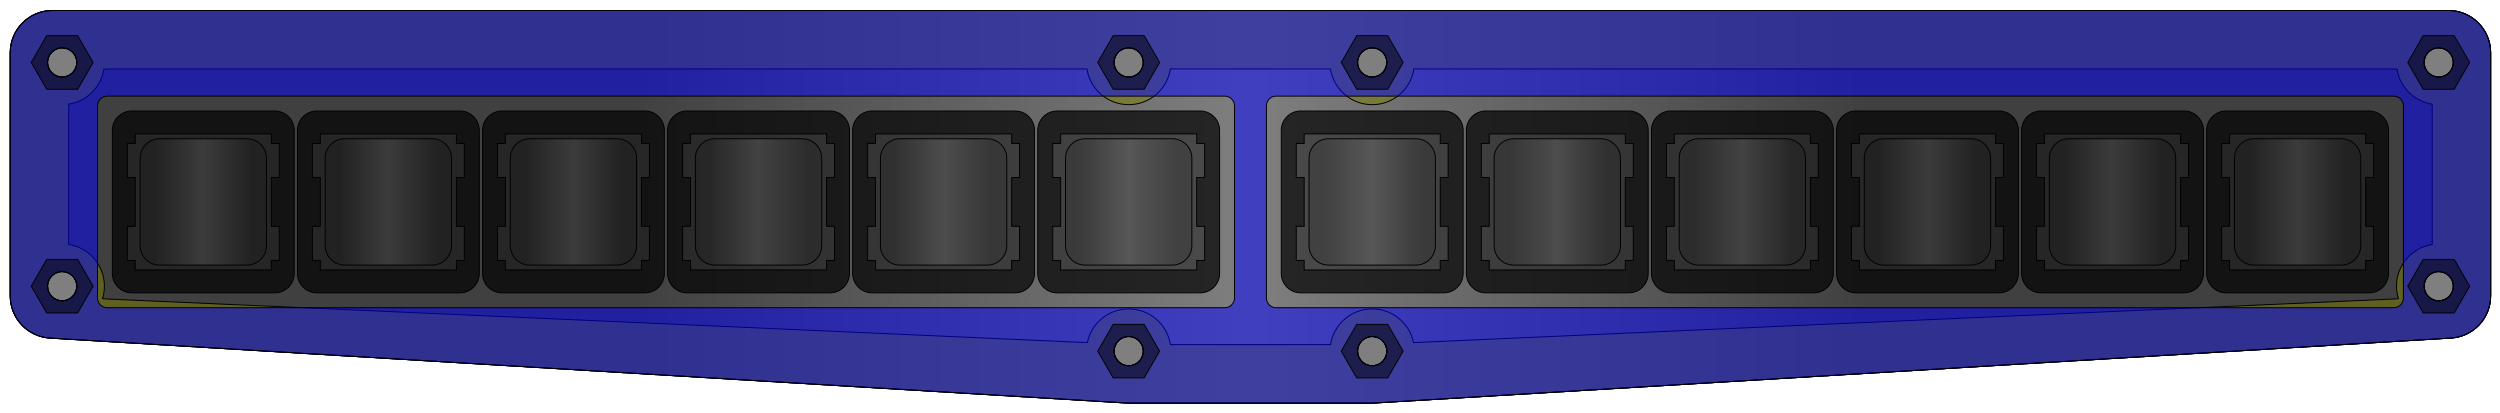
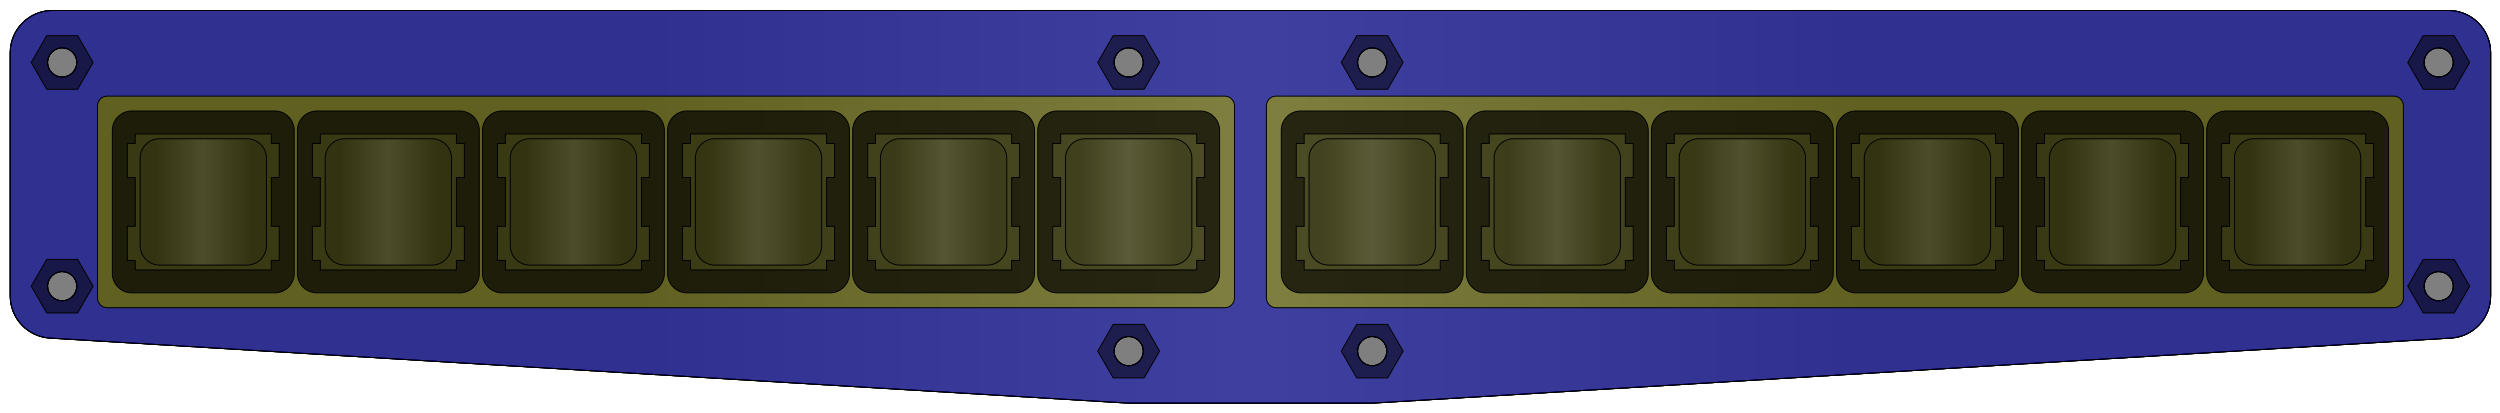
<svg xmlns="http://www.w3.org/2000/svg" height="160.264" stroke-opacity="1" viewBox="0 0 970 160" font-size="1" width="970.343" stroke="rgb(0,0,0)" version="1.1">
  <defs />
  <defs>
    <linearGradient x2="63.659" y1="0" gradientUnits="userSpaceOnUse" spreadMethod="pad" gradientTransform="matrix(3.7795,-0,0,-3.7795,485.1716,78.2425)" id="gradient0" y2="0" x1="-63.659">
      <stop stop-opacity="1" offset="0" stop-color="rgb(128,128,128)" />
      <stop stop-opacity="1" offset="0.5" stop-color="rgb(255,255,255)" />
      <stop stop-opacity="1" offset="1" stop-color="rgb(128,128,128)" />
    </linearGradient>
  </defs>
  <g stroke-linejoin="miter" stroke-opacity="1.0" fill-opacity="1" stroke="rgb(0,0,0)" stroke-width="0.378" fill="url(#gradient0)" stroke-linecap="butt" stroke-miterlimit="10.0">
    <path d="M 3.969,20.346 c 0,-9.045 7.333,-16.378 16.378 -16.378c 154.942,-0 309.884,-0 464.825 -0c 154.942,-0 309.884,-0 464.825 -0c 9.045,-0 16.378,7.333 16.378 16.378c 0,31.458 0,62.917 0 94.375c 0,8.662 -6.745,15.826 -15.392 16.348c -139.194,8.399 -278.387,16.798 -417.581 25.197c -0.328,0.02 -0.657,0.03 -0.987 0.03c -15.748,-0 -31.496,-0 -47.244 -0c -15.748,-0 -31.496,-0 -47.244 -0c -0.329,-0 -0.658,-0.01 -0.987 -0.03c -139.194,-8.399 -278.387,-16.798 -417.581 -25.197c -8.646,-0.522 -15.392,-7.686 -15.392 -16.348c 0,-31.458 0,-62.917 0 -94.375ZM 18.457,24.126 c 0,3.131 2.538,5.669 5.669 5.669c 3.131,-0 5.669,-2.538 5.669 -5.669c 0,-3.131 -2.538,-5.669 -5.669 -5.669c -3.131,-0 -5.669,2.538 -5.669 5.669ZM 18.457,110.942 c 0,3.131 2.538,5.669 5.669 5.669c 3.131,-0 5.669,-2.538 5.669 -5.669c 0,-3.131 -2.538,-5.669 -5.669 -5.669c -3.131,-0 -5.669,2.538 -5.669 5.669ZM 432.258,24.126 c 0,3.131 2.538,5.669 5.669 5.669c 3.131,-0 5.669,-2.538 5.669 -5.669c 0,-3.131 -2.538,-5.669 -5.669 -5.669c -3.131,-0 -5.669,2.538 -5.669 5.669ZM 432.258,136.139 c 0,3.131 2.538,5.669 5.669 5.669c 3.131,-0 5.669,-2.538 5.669 -5.669c 0,-3.131 -2.538,-5.669 -5.669 -5.669c -3.131,-0 -5.669,2.538 -5.669 5.669ZM 526.746,24.126 c 0,3.131 2.538,5.669 5.669 5.669c 3.131,-0 5.669,-2.538 5.669 -5.669c 0,-3.131 -2.538,-5.669 -5.669 -5.669c -3.131,-0 -5.669,2.538 -5.669 5.669ZM 526.746,136.139 c 0,3.131 2.538,5.669 5.669 5.669c 3.131,-0 5.669,-2.538 5.669 -5.669c 0,-3.131 -2.538,-5.669 -5.669 -5.669c -3.131,-0 -5.669,2.538 -5.669 5.669ZM 940.548,24.126 c 0,3.131 2.538,5.669 5.669 5.669c 3.131,-0 5.669,-2.538 5.669 -5.669c 0,-3.131 -2.538,-5.669 -5.669 -5.669c -3.131,-0 -5.669,2.538 -5.669 5.669ZM 940.548,110.942 c 0,3.131 2.538,5.669 5.669 5.669c 3.131,-0 5.669,-2.538 5.669 -5.669c 0,-3.131 -2.538,-5.669 -5.669 -5.669c -3.131,-0 -5.669,2.538 -5.669 5.669Z" />
  </g>
  <g stroke-linejoin="miter" stroke-opacity="1.0" fill-opacity="0.5" stroke="rgb(0,0,0)" stroke-width="0.378" fill="rgb(255,255,0)" stroke-linecap="butt" stroke-miterlimit="10.0">
-     <path d="M 3.969,20.346 c 0,-9.045 7.333,-16.378 16.378 -16.378c 154.942,-0 309.884,-0 464.825 -0c 154.942,-0 309.884,-0 464.825 -0c 9.045,-0 16.378,7.333 16.378 16.378c 0,31.458 0,62.917 0 94.375c 0,8.662 -6.745,15.826 -15.392 16.348c -139.194,8.399 -278.387,16.798 -417.581 25.197c -0.328,0.02 -0.657,0.03 -0.987 0.03c -15.748,-0 -31.496,-0 -47.244 -0c -15.748,-0 -31.496,-0 -47.244 -0c -0.329,-0 -0.658,-0.01 -0.987 -0.03c -139.194,-8.399 -278.387,-16.798 -417.581 -25.197c -8.646,-0.522 -15.392,-7.686 -15.392 -16.348c 0,-31.458 0,-62.917 0 -94.375ZM 18.457,24.126 c 0,3.131 2.538,5.669 5.669 5.669c 3.131,-0 5.669,-2.538 5.669 -5.669c 0,-3.131 -2.538,-5.669 -5.669 -5.669c -3.131,-0 -5.669,2.538 -5.669 5.669ZM 18.457,110.942 c 0,3.131 2.538,5.669 5.669 5.669c 3.131,-0 5.669,-2.538 5.669 -5.669c 0,-3.131 -2.538,-5.669 -5.669 -5.669c -3.131,-0 -5.669,2.538 -5.669 5.669ZM 26.646,40.311 c 0,18.148 0,36.297 0 54.445c 7.849,1.212 13.858,7.997 13.858 16.185c 0,1.684 -0.254,3.309 -0.726 4.838c 0.503,0.059 1.015,0.101 1.534 0.124c 126.858,5.641 253.715,11.283 380.573 16.924c 1.531,-7.458 8.132,-13.067 16.043 -13.067c 8.188,-0 14.973,6.009 16.185 13.858c 10.353,-0 20.706,-0 31.059 -0c 10.353,-0 20.706,-0 31.059 -0c 1.212,-7.849 7.997,-13.858 16.185 -13.858c 7.911,-0 14.512,5.609 16.043 13.067c 126.858,-5.641 253.715,-11.283 380.573 -16.924c 0.519,-0.023 1.031,-0.065 1.534 -0.124c -0.472,-1.529 -0.726,-3.154 -0.726 -4.838c 0,-8.188 6.009,-14.973 13.858 -16.185c 0,-18.148 0,-36.297 0 -54.445c -6.998,-1.081 -12.533,-6.591 -13.652 -13.576c -0.64,-0.059 -1.293,-0.089 -1.954 -0.089c -126.497,-0 -252.994,-0 -379.49 -0c -1.212,7.849 -7.997,13.858 -16.185 13.858c -8.188,-0 -14.973,-6.009 -16.185 -13.858c -10.353,-0 -20.706,-0 -31.059 -0c -10.353,-0 -20.706,-0 -31.059 -0c -1.212,7.849 -7.997,13.858 -16.185 13.858c -8.188,-0 -14.973,-6.009 -16.185 -13.858c -126.497,-0 -252.994,-0 -379.49 -0c -0.662,-0 -1.314,0.03 -1.954 0.089c -1.118,6.985 -6.654,12.496 -13.652 13.576ZM 432.258,24.126 c 0,3.131 2.538,5.669 5.669 5.669c 3.131,-0 5.669,-2.538 5.669 -5.669c 0,-3.131 -2.538,-5.669 -5.669 -5.669c -3.131,-0 -5.669,2.538 -5.669 5.669ZM 432.258,136.139 c 0,3.131 2.538,5.669 5.669 5.669c 3.131,-0 5.669,-2.538 5.669 -5.669c 0,-3.131 -2.538,-5.669 -5.669 -5.669c -3.131,-0 -5.669,2.538 -5.669 5.669ZM 526.746,24.126 c 0,3.131 2.538,5.669 5.669 5.669c 3.131,-0 5.669,-2.538 5.669 -5.669c 0,-3.131 -2.538,-5.669 -5.669 -5.669c -3.131,-0 -5.669,2.538 -5.669 5.669ZM 526.746,136.139 c 0,3.131 2.538,5.669 5.669 5.669c 3.131,-0 5.669,-2.538 5.669 -5.669c 0,-3.131 -2.538,-5.669 -5.669 -5.669c -3.131,-0 -5.669,2.538 -5.669 5.669ZM 940.548,24.126 c 0,3.131 2.538,5.669 5.669 5.669c 3.131,-0 5.669,-2.538 5.669 -5.669c 0,-3.131 -2.538,-5.669 -5.669 -5.669c -3.131,-0 -5.669,2.538 -5.669 5.669ZM 940.548,110.942 c 0,3.131 2.538,5.669 5.669 5.669c 3.131,-0 5.669,-2.538 5.669 -5.669c 0,-3.131 -2.538,-5.669 -5.669 -5.669c -3.131,-0 -5.669,2.538 -5.669 5.669Z" />
+     <path d="M 3.969,20.346 c 0,-9.045 7.333,-16.378 16.378 -16.378c 154.942,-0 309.884,-0 464.825 -0c 154.942,-0 309.884,-0 464.825 -0c 9.045,-0 16.378,7.333 16.378 16.378c 0,31.458 0,62.917 0 94.375c 0,8.662 -6.745,15.826 -15.392 16.348c -139.194,8.399 -278.387,16.798 -417.581 25.197c -0.328,0.02 -0.657,0.03 -0.987 0.03c -15.748,-0 -31.496,-0 -47.244 -0c -15.748,-0 -31.496,-0 -47.244 -0c -0.329,-0 -0.658,-0.01 -0.987 -0.03c -139.194,-8.399 -278.387,-16.798 -417.581 -25.197c -8.646,-0.522 -15.392,-7.686 -15.392 -16.348c 0,-31.458 0,-62.917 0 -94.375ZM 18.457,24.126 c 0,3.131 2.538,5.669 5.669 5.669c 3.131,-0 5.669,-2.538 5.669 -5.669c 0,-3.131 -2.538,-5.669 -5.669 -5.669c -3.131,-0 -5.669,2.538 -5.669 5.669ZM 18.457,110.942 c 0,3.131 2.538,5.669 5.669 5.669c 3.131,-0 5.669,-2.538 5.669 -5.669c 0,-3.131 -2.538,-5.669 -5.669 -5.669c -3.131,-0 -5.669,2.538 -5.669 5.669ZM 432.258,24.126 c 0,3.131 2.538,5.669 5.669 5.669c 3.131,-0 5.669,-2.538 5.669 -5.669c 0,-3.131 -2.538,-5.669 -5.669 -5.669c -3.131,-0 -5.669,2.538 -5.669 5.669ZM 432.258,136.139 c 0,3.131 2.538,5.669 5.669 5.669c 3.131,-0 5.669,-2.538 5.669 -5.669c 0,-3.131 -2.538,-5.669 -5.669 -5.669c -3.131,-0 -5.669,2.538 -5.669 5.669ZM 526.746,24.126 c 0,3.131 2.538,5.669 5.669 5.669c 3.131,-0 5.669,-2.538 5.669 -5.669c 0,-3.131 -2.538,-5.669 -5.669 -5.669c -3.131,-0 -5.669,2.538 -5.669 5.669ZM 526.746,136.139 c 0,3.131 2.538,5.669 5.669 5.669c 3.131,-0 5.669,-2.538 5.669 -5.669c 0,-3.131 -2.538,-5.669 -5.669 -5.669c -3.131,-0 -5.669,2.538 -5.669 5.669ZM 940.548,24.126 c 0,3.131 2.538,5.669 5.669 5.669c 3.131,-0 5.669,-2.538 5.669 -5.669c 0,-3.131 -2.538,-5.669 -5.669 -5.669c -3.131,-0 -5.669,2.538 -5.669 5.669ZM 940.548,110.942 c 0,3.131 2.538,5.669 5.669 5.669c 3.131,-0 5.669,-2.538 5.669 -5.669c 0,-3.131 -2.538,-5.669 -5.669 -5.669c -3.131,-0 -5.669,2.538 -5.669 5.669Z" />
  </g>
  <g stroke-linejoin="miter" stroke-opacity="1.0" fill-opacity="0.5" stroke="rgb(0,0,0)" stroke-width="0.378" fill="rgb(0,0,0)" stroke-linecap="butt" stroke-miterlimit="10.0">
    <path d="M 3.969,20.346 c 0,-9.045 7.333,-16.378 16.378 -16.378c 154.942,-0 309.884,-0 464.825 -0c 154.942,-0 309.884,-0 464.825 -0c 9.045,-0 16.378,7.333 16.378 16.378c 0,31.458 0,62.917 0 94.375c 0,8.662 -6.745,15.826 -15.392 16.348c -139.194,8.399 -278.387,16.798 -417.581 25.197c -0.328,0.02 -0.657,0.03 -0.987 0.03c -15.748,-0 -31.496,-0 -47.244 -0c -15.748,-0 -31.496,-0 -47.244 -0c -0.329,-0 -0.658,-0.01 -0.987 -0.03c -139.194,-8.399 -278.387,-16.798 -417.581 -25.197c -8.646,-0.522 -15.392,-7.686 -15.392 -16.348c 0,-31.458 0,-62.917 0 -94.375ZM 18.457,24.126 c 0,3.131 2.538,5.669 5.669 5.669c 3.131,-0 5.669,-2.538 5.669 -5.669c 0,-3.131 -2.538,-5.669 -5.669 -5.669c -3.131,-0 -5.669,2.538 -5.669 5.669ZM 18.457,110.942 c 0,3.131 2.538,5.669 5.669 5.669c 3.131,-0 5.669,-2.538 5.669 -5.669c 0,-3.131 -2.538,-5.669 -5.669 -5.669c -3.131,-0 -5.669,2.538 -5.669 5.669ZM 49.4,55.548 c 0,4.41 0,8.819 0 13.229c 1.024,-0 2.048,-0 3.072 -0c 0,6.31 0,12.621 0 18.931c -1.024,-0 -2.048,-0 -3.072 -0c 0,4.41 0,8.819 0 13.229c 1.024,-0 2.048,-0 3.072 -0c 0,1.235 0,2.47 0 3.706c 17.6,-0 35.2,-0 52.8 -0c 0,-1.235 0,-2.47 0 -3.706c 1.024,-0 2.048,-0 3.072 -0c 0,-4.41 0,-8.819 0 -13.229c -1.024,-0 -2.048,-0 -3.072 -0c 0,-6.31 0,-12.621 0 -18.931c 1.024,-0 2.048,-0 3.072 -0c 0,-4.41 0,-8.819 0 -13.229c -1.024,-0 -2.048,-0 -3.072 -0c 0,-1.235 0,-2.47 0 -3.706c -17.6,-0 -35.2,-0 -52.8 -0c 0,1.235 0,2.47 0 3.706c -1.024,-0 -2.048,-0 -3.072 -0ZM 121.212,55.548 c 0,4.41 0,8.819 0 13.229c 1.024,-0 2.048,-0 3.072 -0c 0,6.31 0,12.621 0 18.931c -1.024,-0 -2.048,-0 -3.072 -0c 0,4.41 0,8.819 0 13.229c 1.024,-0 2.048,-0 3.072 -0c 0,1.235 0,2.47 0 3.706c 17.6,-0 35.2,-0 52.8 -0c 0,-1.235 0,-2.47 0 -3.706c 1.024,-0 2.048,-0 3.072 -0c 0,-4.41 0,-8.819 0 -13.229c -1.024,-0 -2.048,-0 -3.072 -0c 0,-6.31 0,-12.621 0 -18.931c 1.024,-0 2.048,-0 3.072 -0c 0,-4.41 0,-8.819 0 -13.229c -1.024,-0 -2.048,-0 -3.072 -0c 0,-1.235 0,-2.47 0 -3.706c -17.6,-0 -35.2,-0 -52.8 -0c 0,1.235 0,2.47 0 3.706c -1.024,-0 -2.048,-0 -3.072 -0ZM 193.023,55.548 c 0,4.41 0,8.819 0 13.229c 1.024,-0 2.048,-0 3.072 -0c 0,6.31 0,12.621 0 18.931c -1.024,-0 -2.048,-0 -3.072 -0c 0,4.41 0,8.819 0 13.229c 1.024,-0 2.048,-0 3.072 -0c 0,1.235 0,2.47 0 3.706c 17.6,-0 35.2,-0 52.8 -0c 0,-1.235 0,-2.47 0 -3.706c 1.024,-0 2.048,-0 3.072 -0c 0,-4.41 0,-8.819 0 -13.229c -1.024,-0 -2.048,-0 -3.072 -0c 0,-6.31 0,-12.621 0 -18.931c 1.024,-0 2.048,-0 3.072 -0c 0,-4.41 0,-8.819 0 -13.229c -1.024,-0 -2.048,-0 -3.072 -0c 0,-1.235 0,-2.47 0 -3.706c -17.6,-0 -35.2,-0 -52.8 -0c 0,1.235 0,2.47 0 3.706c -1.024,-0 -2.048,-0 -3.072 -0ZM 264.834,55.548 c 0,4.41 0,8.819 0 13.229c 1.024,-0 2.048,-0 3.072 -0c 0,6.31 0,12.621 0 18.931c -1.024,-0 -2.048,-0 -3.072 -0c 0,4.41 0,8.819 0 13.229c 1.024,-0 2.048,-0 3.072 -0c 0,1.235 0,2.47 0 3.706c 17.6,-0 35.2,-0 52.8 -0c 0,-1.235 0,-2.47 0 -3.706c 1.024,-0 2.048,-0 3.072 -0c 0,-4.41 0,-8.819 0 -13.229c -1.024,-0 -2.048,-0 -3.072 -0c 0,-6.31 0,-12.621 0 -18.931c 1.024,-0 2.048,-0 3.072 -0c 0,-4.41 0,-8.819 0 -13.229c -1.024,-0 -2.048,-0 -3.072 -0c 0,-1.235 0,-2.47 0 -3.706c -17.6,-0 -35.2,-0 -52.8 -0c 0,1.235 0,2.47 0 3.706c -1.024,-0 -2.048,-0 -3.072 -0ZM 336.644,55.548 c 0,4.41 0,8.819 0 13.229c 1.024,-0 2.048,-0 3.072 -0c 0,6.31 0,12.621 0 18.931c -1.024,-0 -2.048,-0 -3.072 -0c 0,4.41 0,8.819 0 13.229c 1.024,-0 2.048,-0 3.072 -0c 0,1.235 0,2.47 0 3.706c 17.6,-0 35.2,-0 52.8 -0c 0,-1.235 0,-2.47 0 -3.706c 1.024,-0 2.048,-0 3.072 -0c 0,-4.41 0,-8.819 0 -13.229c -1.024,-0 -2.048,-0 -3.072 -0c 0,-6.31 0,-12.621 0 -18.931c 1.024,-0 2.048,-0 3.072 -0c 0,-4.41 0,-8.819 0 -13.229c -1.024,-0 -2.048,-0 -3.072 -0c 0,-1.235 0,-2.47 0 -3.706c -17.6,-0 -35.2,-0 -52.8 -0c 0,1.235 0,2.47 0 3.706c -1.024,-0 -2.048,-0 -3.072 -0ZM 408.455,55.548 c 0,4.41 0,8.819 0 13.229c 1.024,-0 2.048,-0 3.072 -0c 0,6.31 0,12.621 0 18.931c -1.024,-0 -2.048,-0 -3.072 -0c 0,4.41 0,8.819 0 13.229c 1.024,-0 2.048,-0 3.072 -0c 0,1.235 0,2.47 0 3.706c 17.6,-0 35.2,-0 52.8 -0c 0,-1.235 0,-2.47 0 -3.706c 1.024,-0 2.048,-0 3.072 -0c 0,-4.41 0,-8.819 0 -13.229c -1.024,-0 -2.048,-0 -3.072 -0c 0,-6.31 0,-12.621 0 -18.931c 1.024,-0 2.048,-0 3.072 -0c 0,-4.41 0,-8.819 0 -13.229c -1.024,-0 -2.048,-0 -3.072 -0c 0,-1.235 0,-2.47 0 -3.706c -17.6,-0 -35.2,-0 -52.8 -0c 0,1.235 0,2.47 0 3.706c -1.024,-0 -2.048,-0 -3.072 -0ZM 432.258,24.126 c 0,3.131 2.538,5.669 5.669 5.669c 3.131,-0 5.669,-2.538 5.669 -5.669c 0,-3.131 -2.538,-5.669 -5.669 -5.669c -3.131,-0 -5.669,2.538 -5.669 5.669ZM 432.258,136.139 c 0,3.131 2.538,5.669 5.669 5.669c 3.131,-0 5.669,-2.538 5.669 -5.669c 0,-3.131 -2.538,-5.669 -5.669 -5.669c -3.131,-0 -5.669,2.538 -5.669 5.669ZM 502.944,55.548 c 0,4.41 0,8.819 0 13.229c 1.024,-0 2.048,-0 3.072 -0c 0,6.31 0,12.621 0 18.931c -1.024,-0 -2.048,-0 -3.072 -0c 0,4.41 0,8.819 0 13.229c 1.024,-0 2.048,-0 3.072 -0c 0,1.235 0,2.47 0 3.706c 17.6,-0 35.2,-0 52.8 -0c 0,-1.235 0,-2.47 0 -3.706c 1.024,-0 2.048,-0 3.072 -0c 0,-4.41 0,-8.819 0 -13.229c -1.024,-0 -2.048,-0 -3.072 -0c 0,-6.31 0,-12.621 0 -18.931c 1.024,-0 2.048,-0 3.072 -0c 0,-4.41 0,-8.819 0 -13.229c -1.024,-0 -2.048,-0 -3.072 -0c 0,-1.235 0,-2.47 0 -3.706c -17.6,-0 -35.2,-0 -52.8 -0c 0,1.235 0,2.47 0 3.706c -1.024,-0 -2.048,-0 -3.072 -0ZM 526.746,24.126 c 0,3.131 2.538,5.669 5.669 5.669c 3.131,-0 5.669,-2.538 5.669 -5.669c 0,-3.131 -2.538,-5.669 -5.669 -5.669c -3.131,-0 -5.669,2.538 -5.669 5.669ZM 526.746,136.139 c 0,3.131 2.538,5.669 5.669 5.669c 3.131,-0 5.669,-2.538 5.669 -5.669c 0,-3.131 -2.538,-5.669 -5.669 -5.669c -3.131,-0 -5.669,2.538 -5.669 5.669ZM 574.755,55.548 c 0,4.41 0,8.819 0 13.229c 1.024,-0 2.048,-0 3.072 -0c 0,6.31 0,12.621 0 18.931c -1.024,-0 -2.048,-0 -3.072 -0c 0,4.41 0,8.819 0 13.229c 1.024,-0 2.048,-0 3.072 -0c 0,1.235 0,2.47 0 3.706c 17.6,-0 35.2,-0 52.8 -0c 0,-1.235 0,-2.47 0 -3.706c 1.024,-0 2.048,-0 3.072 -0c 0,-4.41 0,-8.819 0 -13.229c -1.024,-0 -2.048,-0 -3.072 -0c 0,-6.31 0,-12.621 0 -18.931c 1.024,-0 2.048,-0 3.072 -0c 0,-4.41 0,-8.819 0 -13.229c -1.024,-0 -2.048,-0 -3.072 -0c 0,-1.235 0,-2.47 0 -3.706c -17.6,-0 -35.2,-0 -52.8 -0c 0,1.235 0,2.47 0 3.706c -1.024,-0 -2.048,-0 -3.072 -0ZM 646.566,55.548 c 0,4.41 0,8.819 0 13.229c 1.024,-0 2.048,-0 3.072 -0c 0,6.31 0,12.621 0 18.931c -1.024,-0 -2.048,-0 -3.072 -0c 0,4.41 0,8.819 0 13.229c 1.024,-0 2.048,-0 3.072 -0c 0,1.235 0,2.47 0 3.706c 17.6,-0 35.2,-0 52.8 -0c 0,-1.235 0,-2.47 0 -3.706c 1.024,-0 2.048,-0 3.072 -0c 0,-4.41 0,-8.819 0 -13.229c -1.024,-0 -2.048,-0 -3.072 -0c 0,-6.31 0,-12.621 0 -18.931c 1.024,-0 2.048,-0 3.072 -0c 0,-4.41 0,-8.819 0 -13.229c -1.024,-0 -2.048,-0 -3.072 -0c 0,-1.235 0,-2.47 0 -3.706c -17.6,-0 -35.2,-0 -52.8 -0c 0,1.235 0,2.47 0 3.706c -1.024,-0 -2.048,-0 -3.072 -0ZM 718.377,55.548 c 0,4.41 0,8.819 0 13.229c 1.024,-0 2.048,-0 3.072 -0c 0,6.31 0,12.621 0 18.931c -1.024,-0 -2.048,-0 -3.072 -0c 0,4.41 0,8.819 0 13.229c 1.024,-0 2.048,-0 3.072 -0c 0,1.235 0,2.47 0 3.706c 17.6,-0 35.2,-0 52.8 -0c 0,-1.235 0,-2.47 0 -3.706c 1.024,-0 2.048,-0 3.072 -0c 0,-4.41 0,-8.819 0 -13.229c -1.024,-0 -2.048,-0 -3.072 -0c 0,-6.31 0,-12.621 0 -18.931c 1.024,-0 2.048,-0 3.072 -0c 0,-4.41 0,-8.819 0 -13.229c -1.024,-0 -2.048,-0 -3.072 -0c 0,-1.235 0,-2.47 0 -3.706c -17.6,-0 -35.2,-0 -52.8 -0c 0,1.235 0,2.47 0 3.706c -1.024,-0 -2.048,-0 -3.072 -0ZM 790.188,55.548 c 0,4.41 0,8.819 0 13.229c 1.024,-0 2.048,-0 3.072 -0c 0,6.31 0,12.621 0 18.931c -1.024,-0 -2.048,-0 -3.072 -0c 0,4.41 0,8.819 0 13.229c 1.024,-0 2.048,-0 3.072 -0c 0,1.235 0,2.47 0 3.706c 17.6,-0 35.2,-0 52.8 -0c 0,-1.235 0,-2.47 0 -3.706c 1.024,-0 2.048,-0 3.072 -0c 0,-4.41 0,-8.819 0 -13.229c -1.024,-0 -2.048,-0 -3.072 -0c 0,-6.31 0,-12.621 0 -18.931c 1.024,-0 2.048,-0 3.072 -0c 0,-4.41 0,-8.819 0 -13.229c -1.024,-0 -2.048,-0 -3.072 -0c 0,-1.235 0,-2.47 0 -3.706c -17.6,-0 -35.2,-0 -52.8 -0c 0,1.235 0,2.47 0 3.706c -1.024,-0 -2.048,-0 -3.072 -0ZM 861.999,55.548 c 0,4.41 0,8.819 0 13.229c 1.024,-0 2.048,-0 3.072 -0c 0,6.31 0,12.621 0 18.931c -1.024,-0 -2.048,-0 -3.072 -0c 0,4.41 0,8.819 0 13.229c 1.024,-0 2.048,-0 3.072 -0c 0,1.235 0,2.47 0 3.706c 17.6,-0 35.2,-0 52.8 -0c 0,-1.235 0,-2.47 0 -3.706c 1.024,-0 2.048,-0 3.072 -0c 0,-4.41 0,-8.819 0 -13.229c -1.024,-0 -2.048,-0 -3.072 -0c 0,-6.31 0,-12.621 0 -18.931c 1.024,-0 2.048,-0 3.072 -0c 0,-4.41 0,-8.819 0 -13.229c -1.024,-0 -2.048,-0 -3.072 -0c 0,-1.235 0,-2.47 0 -3.706c -17.6,-0 -35.2,-0 -52.8 -0c 0,1.235 0,2.47 0 3.706c -1.024,-0 -2.048,-0 -3.072 -0ZM 940.548,24.126 c 0,3.131 2.538,5.669 5.669 5.669c 3.131,-0 5.669,-2.538 5.669 -5.669c 0,-3.131 -2.538,-5.669 -5.669 -5.669c -3.131,-0 -5.669,2.538 -5.669 5.669ZM 940.548,110.942 c 0,3.131 2.538,5.669 5.669 5.669c 3.131,-0 5.669,-2.538 5.669 -5.669c 0,-3.131 -2.538,-5.669 -5.669 -5.669c -3.131,-0 -5.669,2.538 -5.669 5.669Z" />
  </g>
  <g stroke-linejoin="miter" stroke-opacity="1.0" fill-opacity="0.5" stroke="rgb(0,0,0)" stroke-width="0.378" fill="rgb(0,0,255)" stroke-linecap="butt" stroke-miterlimit="10.0">
    <path d="M 3.969,20.346 c 0,-9.045 7.333,-16.378 16.378 -16.378c 154.942,-0 309.884,-0 464.825 -0c 154.942,-0 309.884,-0 464.825 -0c 9.045,-0 16.378,7.333 16.378 16.378c 0,31.458 0,62.917 0 94.375c 0,8.662 -6.745,15.826 -15.392 16.348c -139.194,8.399 -278.387,16.798 -417.581 25.197c -0.328,0.02 -0.657,0.03 -0.987 0.03c -15.748,-0 -31.496,-0 -47.244 -0c -15.748,-0 -31.496,-0 -47.244 -0c -0.329,-0 -0.658,-0.01 -0.987 -0.03c -139.194,-8.399 -278.387,-16.798 -417.581 -25.197c -8.646,-0.522 -15.392,-7.686 -15.392 -16.348c 0,-31.458 0,-62.917 0 -94.375ZM 18.457,24.126 c 0,3.131 2.538,5.669 5.669 5.669c 3.131,-0 5.669,-2.538 5.669 -5.669c 0,-3.131 -2.538,-5.669 -5.669 -5.669c -3.131,-0 -5.669,2.538 -5.669 5.669ZM 18.457,110.942 c 0,3.131 2.538,5.669 5.669 5.669c 3.131,-0 5.669,-2.538 5.669 -5.669c 0,-3.131 -2.538,-5.669 -5.669 -5.669c -3.131,-0 -5.669,2.538 -5.669 5.669ZM 37.827,40.976 c 0,16.563 0,33.126 0 49.688c 0,8.281 0,16.563 0 24.844c 0,2.087 1.692,3.78 3.78 3.78c 23.937,-0 47.874,-0 71.811 -0c 0.907,-0 1.814,-0 2.721 -0c 23.03,-0 46.06,-0 69.09 -0c 0.907,-0 1.814,-0 2.721 -0c 23.03,-0 46.06,-0 69.09 -0c 0.907,-0 1.814,-0 2.721 -0c 23.03,-0 46.06,-0 69.09 -0c 0.907,-0 1.814,-0 2.721 -0c 23.03,-0 46.06,-0 69.09 -0c 0.907,-0 1.814,-0 2.721 -0c 23.937,-0 47.874,-0 71.811 -0c 2.087,-0 3.78,-1.692 3.78 -3.78c 0,-24.844 0,-49.688 0 -74.532c 0,-2.087 -1.692,-3.78 -3.78 -3.78c -23.937,-0 -47.874,-0 -71.811 -0c -0.907,-0 -1.814,-0 -2.721 -0c -23.03,-0 -46.06,-0 -69.09 -0c -0.907,-0 -1.814,-0 -2.721 -0c -23.03,-0 -46.06,-0 -69.09 -0c -0.907,-0 -1.814,-0 -2.721 -0c -23.03,-0 -46.06,-0 -69.09 -0c -0.907,-0 -1.814,-0 -2.721 -0c -23.03,-0 -46.06,-0 -69.09 -0c -0.907,-0 -1.814,-0 -2.721 -0c -23.937,-0 -47.874,-0 -71.811 -0c -2.087,-0 -3.78,1.692 -3.78 3.78ZM 432.258,24.126 c 0,3.131 2.538,5.669 5.669 5.669c 3.131,-0 5.669,-2.538 5.669 -5.669c 0,-3.131 -2.538,-5.669 -5.669 -5.669c -3.131,-0 -5.669,2.538 -5.669 5.669ZM 432.258,136.139 c 0,3.131 2.538,5.669 5.669 5.669c 3.131,-0 5.669,-2.538 5.669 -5.669c 0,-3.131 -2.538,-5.669 -5.669 -5.669c -3.131,-0 -5.669,2.538 -5.669 5.669ZM 491.37,40.976 c 0,24.844 0,49.688 0 74.532c 0,2.087 1.692,3.78 3.78 3.78c 23.937,-0 47.874,-0 71.811 -0c 0.907,-0 1.814,-0 2.721 -0c 23.03,-0 46.06,-0 69.09 -0c 0.907,-0 1.814,-0 2.721 -0c 23.03,-0 46.06,-0 69.09 -0c 0.907,-0 1.814,-0 2.721 -0c 23.03,-0 46.06,-0 69.09 -0c 0.907,-0 1.814,-0 2.721 -0c 23.03,-0 46.06,-0 69.09 -0c 0.907,-0 1.814,-0 2.721 -0c 23.937,-0 47.874,-0 71.811 -0c 2.087,-0 3.78,-1.692 3.78 -3.78c 0,-8.281 0,-16.563 0 -24.844c 0,-16.563 0,-33.125 0 -49.688c 0,-2.087 -1.692,-3.78 -3.78 -3.78c -23.937,-0 -47.874,-0 -71.811 -0c -0.907,-0 -1.814,-0 -2.721 -0c -23.03,-0 -46.06,-0 -69.09 -0c -0.907,-0 -1.814,-0 -2.721 -0c -23.03,-0 -46.06,-0 -69.09 -0c -0.907,-0 -1.814,-0 -2.721 -0c -23.03,-0 -46.06,-0 -69.09 -0c -0.907,-0 -1.814,-0 -2.721 -0c -23.03,-0 -46.06,-0 -69.09 -0c -0.907,-0 -1.814,-0 -2.721 -0c -23.937,-0 -47.874,-0 -71.811 -0c -2.087,-0 -3.78,1.692 -3.78 3.78ZM 526.746,24.126 c 0,3.131 2.538,5.669 5.669 5.669c 3.131,-0 5.669,-2.538 5.669 -5.669c 0,-3.131 -2.538,-5.669 -5.669 -5.669c -3.131,-0 -5.669,2.538 -5.669 5.669ZM 526.746,136.139 c 0,3.131 2.538,5.669 5.669 5.669c 3.131,-0 5.669,-2.538 5.669 -5.669c 0,-3.131 -2.538,-5.669 -5.669 -5.669c -3.131,-0 -5.669,2.538 -5.669 5.669ZM 940.548,24.126 c 0,3.131 2.538,5.669 5.669 5.669c 3.131,-0 5.669,-2.538 5.669 -5.669c 0,-3.131 -2.538,-5.669 -5.669 -5.669c -3.131,-0 -5.669,2.538 -5.669 5.669ZM 940.548,110.942 c 0,3.131 2.538,5.669 5.669 5.669c 3.131,-0 5.669,-2.538 5.669 -5.669c 0,-3.131 -2.538,-5.669 -5.669 -5.669c -3.131,-0 -5.669,2.538 -5.669 5.669Z" />
  </g>
  <g stroke-linejoin="miter" stroke-opacity="1.0" fill-opacity="0.7" stroke="rgb(0,0,0)" stroke-width="0.378" fill="rgb(0,0,0)" stroke-linecap="butt" stroke-miterlimit="10.0">
    <path d="M 43.59,105.965 l 0,-55.446 c -0,-4.175 3.384,-7.559 7.559 -7.559h 55.446 c 4.175,-0 7.559,3.384 7.559 7.559l 0,55.446 c 0,4.175 -3.384,7.559 -7.559 7.559h -55.446 c -4.175,-0 -7.559,-3.384 -7.559 -7.559Z" />
  </g>
  <defs>
    <linearGradient x2="5" y1="0" gradientUnits="userSpaceOnUse" spreadMethod="pad" gradientTransform="matrix(-3.7795,-0,-0,-3.7795,78.8724,78.2425)" id="gradient10" y2="0" x1="-5">
      <stop stop-opacity="0.1" offset="0" stop-color="rgb(0,0,0)" />
      <stop stop-opacity="0.1" offset="0.5" stop-color="rgb(255,255,255)" />
      <stop stop-opacity="0.1" offset="1" stop-color="rgb(0,0,0)" />
    </linearGradient>
  </defs>
  <g stroke-linejoin="miter" stroke-opacity="1.0" fill-opacity="1" stroke="rgb(0,0,0)" stroke-width="0.378" fill="url(#gradient10)" stroke-linecap="butt" stroke-miterlimit="10.0">
    <path d="M 54.362,95.194 l 0,-33.902 c -0,-4.175 3.384,-7.559 7.559 -7.559h 33.902 c 4.175,-0 7.559,3.384 7.559 7.559l 0,33.902 c 0,4.175 -3.384,7.559 -7.559 7.559h -33.902 c -4.175,-0 -7.559,-3.384 -7.559 -7.559Z" />
  </g>
  <g stroke-linejoin="miter" stroke-opacity="1.0" fill-opacity="0.7" stroke="rgb(0,0,0)" stroke-width="0.378" fill="rgb(0,0,0)" stroke-linecap="butt" stroke-miterlimit="10.0">
    <path d="M 115.402,105.965 l 0,-55.446 c -0,-4.175 3.384,-7.559 7.559 -7.559h 55.446 c 4.175,-0 7.559,3.384 7.559 7.559l 0,55.446 c 0,4.175 -3.384,7.559 -7.559 7.559h -55.446 c -4.175,-0 -7.559,-3.384 -7.559 -7.559Z" />
  </g>
  <defs>
    <linearGradient x2="5" y1="0" gradientUnits="userSpaceOnUse" spreadMethod="pad" gradientTransform="matrix(-3.7795,-0,-0,-3.7795,150.6834,78.2425)" id="gradient14" y2="0" x1="-5">
      <stop stop-opacity="0.1" offset="0" stop-color="rgb(0,0,0)" />
      <stop stop-opacity="0.1" offset="0.5" stop-color="rgb(255,255,255)" />
      <stop stop-opacity="0.1" offset="1" stop-color="rgb(0,0,0)" />
    </linearGradient>
  </defs>
  <g stroke-linejoin="miter" stroke-opacity="1.0" fill-opacity="1" stroke="rgb(0,0,0)" stroke-width="0.378" fill="url(#gradient14)" stroke-linecap="butt" stroke-miterlimit="10.0">
    <path d="M 126.173,95.194 l 0,-33.902 c -0,-4.175 3.384,-7.559 7.559 -7.559h 33.902 c 4.175,-0 7.559,3.384 7.559 7.559l 0,33.902 c 0,4.175 -3.384,7.559 -7.559 7.559h -33.902 c -4.175,-0 -7.559,-3.384 -7.559 -7.559Z" />
  </g>
  <g stroke-linejoin="miter" stroke-opacity="1.0" fill-opacity="0.7" stroke="rgb(0,0,0)" stroke-width="0.378" fill="rgb(0,0,0)" stroke-linecap="butt" stroke-miterlimit="10.0">
    <path d="M 187.213,105.965 l 0,-55.446 c -0,-4.175 3.384,-7.559 7.559 -7.559h 55.446 c 4.175,-0 7.559,3.384 7.559 7.559l 0,55.446 c 0,4.175 -3.384,7.559 -7.559 7.559h -55.446 c -4.175,-0 -7.559,-3.384 -7.559 -7.559Z" />
  </g>
  <defs>
    <linearGradient x2="5" y1="0" gradientUnits="userSpaceOnUse" spreadMethod="pad" gradientTransform="matrix(-3.7795,-0,-0,-3.7795,222.4945,78.2425)" id="gradient18" y2="0" x1="-5">
      <stop stop-opacity="0.1" offset="0" stop-color="rgb(0,0,0)" />
      <stop stop-opacity="0.1" offset="0.5" stop-color="rgb(255,255,255)" />
      <stop stop-opacity="0.1" offset="1" stop-color="rgb(0,0,0)" />
    </linearGradient>
  </defs>
  <g stroke-linejoin="miter" stroke-opacity="1.0" fill-opacity="1" stroke="rgb(0,0,0)" stroke-width="0.378" fill="url(#gradient18)" stroke-linecap="butt" stroke-miterlimit="10.0">
    <path d="M 197.984,95.194 l 0,-33.902 c -0,-4.175 3.384,-7.559 7.559 -7.559h 33.902 c 4.175,-0 7.559,3.384 7.559 7.559l 0,33.902 c 0,4.175 -3.384,7.559 -7.559 7.559h -33.902 c -4.175,-0 -7.559,-3.384 -7.559 -7.559Z" />
  </g>
  <g stroke-linejoin="miter" stroke-opacity="1.0" fill-opacity="0.7" stroke="rgb(0,0,0)" stroke-width="0.378" fill="rgb(0,0,0)" stroke-linecap="butt" stroke-miterlimit="10.0">
    <path d="M 259.024,105.965 l 0,-55.446 c -0,-4.175 3.384,-7.559 7.559 -7.559h 55.446 c 4.175,-0 7.559,3.384 7.559 7.559l 0,55.446 c 0,4.175 -3.384,7.559 -7.559 7.559h -55.446 c -4.175,-0 -7.559,-3.384 -7.559 -7.559Z" />
  </g>
  <defs>
    <linearGradient x2="5" y1="0" gradientUnits="userSpaceOnUse" spreadMethod="pad" gradientTransform="matrix(-3.7795,-0,-0,-3.7795,294.3055,78.2425)" id="gradient22" y2="0" x1="-5">
      <stop stop-opacity="0.1" offset="0" stop-color="rgb(0,0,0)" />
      <stop stop-opacity="0.1" offset="0.5" stop-color="rgb(255,255,255)" />
      <stop stop-opacity="0.1" offset="1" stop-color="rgb(0,0,0)" />
    </linearGradient>
  </defs>
  <g stroke-linejoin="miter" stroke-opacity="1.0" fill-opacity="1" stroke="rgb(0,0,0)" stroke-width="0.378" fill="url(#gradient22)" stroke-linecap="butt" stroke-miterlimit="10.0">
    <path d="M 269.795,95.194 l 0,-33.902 c -0,-4.175 3.384,-7.559 7.559 -7.559h 33.902 c 4.175,-0 7.559,3.384 7.559 7.559l 0,33.902 c 0,4.175 -3.384,7.559 -7.559 7.559h -33.902 c -4.175,-0 -7.559,-3.384 -7.559 -7.559Z" />
  </g>
  <g stroke-linejoin="miter" stroke-opacity="1.0" fill-opacity="0.7" stroke="rgb(0,0,0)" stroke-width="0.378" fill="rgb(0,0,0)" stroke-linecap="butt" stroke-miterlimit="10.0">
    <path d="M 330.835,105.965 l 0,-55.446 c -0,-4.175 3.384,-7.559 7.559 -7.559h 55.446 c 4.175,-0 7.559,3.384 7.559 7.559l 0,55.446 c 0,4.175 -3.384,7.559 -7.559 7.559h -55.446 c -4.175,-0 -7.559,-3.384 -7.559 -7.559Z" />
  </g>
  <defs>
    <linearGradient x2="5" y1="0" gradientUnits="userSpaceOnUse" spreadMethod="pad" gradientTransform="matrix(-3.7795,-0,-0,-3.7795,366.1165,78.2425)" id="gradient26" y2="0" x1="-5">
      <stop stop-opacity="0.1" offset="0" stop-color="rgb(0,0,0)" />
      <stop stop-opacity="0.1" offset="0.5" stop-color="rgb(255,255,255)" />
      <stop stop-opacity="0.1" offset="1" stop-color="rgb(0,0,0)" />
    </linearGradient>
  </defs>
  <g stroke-linejoin="miter" stroke-opacity="1.0" fill-opacity="1" stroke="rgb(0,0,0)" stroke-width="0.378" fill="url(#gradient26)" stroke-linecap="butt" stroke-miterlimit="10.0">
    <path d="M 341.606,95.194 l 0,-33.902 c -0,-4.175 3.384,-7.559 7.559 -7.559h 33.902 c 4.175,-0 7.559,3.384 7.559 7.559l 0,33.902 c 0,4.175 -3.384,7.559 -7.559 7.559h -33.902 c -4.175,-0 -7.559,-3.384 -7.559 -7.559Z" />
  </g>
  <g stroke-linejoin="miter" stroke-opacity="1.0" fill-opacity="0.7" stroke="rgb(0,0,0)" stroke-width="0.378" fill="rgb(0,0,0)" stroke-linecap="butt" stroke-miterlimit="10.0">
    <path d="M 402.646,105.965 l 0,-55.446 c -0,-4.175 3.384,-7.559 7.559 -7.559h 55.446 c 4.175,-0 7.559,3.384 7.559 7.559l 0,55.446 c 0,4.175 -3.384,7.559 -7.559 7.559h -55.446 c -4.175,-0 -7.559,-3.384 -7.559 -7.559Z" />
  </g>
  <defs>
    <linearGradient x2="5" y1="0" gradientUnits="userSpaceOnUse" spreadMethod="pad" gradientTransform="matrix(-3.7795,-0,-0,-3.7795,437.9275,78.2425)" id="gradient30" y2="0" x1="-5">
      <stop stop-opacity="0.1" offset="0" stop-color="rgb(0,0,0)" />
      <stop stop-opacity="0.1" offset="0.5" stop-color="rgb(255,255,255)" />
      <stop stop-opacity="0.1" offset="1" stop-color="rgb(0,0,0)" />
    </linearGradient>
  </defs>
  <g stroke-linejoin="miter" stroke-opacity="1.0" fill-opacity="1" stroke="rgb(0,0,0)" stroke-width="0.378" fill="url(#gradient30)" stroke-linecap="butt" stroke-miterlimit="10.0">
    <path d="M 413.417,95.194 l 0,-33.902 c -0,-4.175 3.384,-7.559 7.559 -7.559h 33.902 c 4.175,-0 7.559,3.384 7.559 7.559l 0,33.902 c 0,4.175 -3.384,7.559 -7.559 7.559h -33.902 c -4.175,-0 -7.559,-3.384 -7.559 -7.559Z" />
  </g>
  <g stroke-linejoin="miter" stroke-opacity="1.0" fill-opacity="0.7" stroke="rgb(0,0,0)" stroke-width="0.378" fill="rgb(0,0,0)" stroke-linecap="butt" stroke-miterlimit="10.0">
    <path d="M 926.753,105.965 l -0,-55.446 c 0,-4.175 -3.384,-7.559 -7.559 -7.559h -55.446 c -4.175,-0 -7.559,3.384 -7.559 7.559l -0,55.446 c -0,4.175 3.384,7.559 7.559 7.559h 55.446 c 4.175,-0 7.559,-3.384 7.559 -7.559Z" />
  </g>
  <defs>
    <linearGradient x2="5" y1="0" gradientUnits="userSpaceOnUse" spreadMethod="pad" gradientTransform="matrix(3.7795,-0,0,-3.7795,891.4708,78.2425)" id="gradient34" y2="0" x1="-5">
      <stop stop-opacity="0.1" offset="0" stop-color="rgb(0,0,0)" />
      <stop stop-opacity="0.1" offset="0.5" stop-color="rgb(255,255,255)" />
      <stop stop-opacity="0.1" offset="1" stop-color="rgb(0,0,0)" />
    </linearGradient>
  </defs>
  <g stroke-linejoin="miter" stroke-opacity="1.0" fill-opacity="1" stroke="rgb(0,0,0)" stroke-width="0.378" fill="url(#gradient34)" stroke-linecap="butt" stroke-miterlimit="10.0">
    <path d="M 915.981,95.194 l -0,-33.902 c 0,-4.175 -3.384,-7.559 -7.559 -7.559h -33.902 c -4.175,-0 -7.559,3.384 -7.559 7.559l -0,33.902 c -0,4.175 3.384,7.559 7.559 7.559h 33.902 c 4.175,-0 7.559,-3.384 7.559 -7.559Z" />
  </g>
  <g stroke-linejoin="miter" stroke-opacity="1.0" fill-opacity="0.7" stroke="rgb(0,0,0)" stroke-width="0.378" fill="rgb(0,0,0)" stroke-linecap="butt" stroke-miterlimit="10.0">
    <path d="M 854.942,105.965 l -0,-55.446 c 0,-4.175 -3.384,-7.559 -7.559 -7.559h -55.446 c -4.175,-0 -7.559,3.384 -7.559 7.559l -0,55.446 c -0,4.175 3.384,7.559 7.559 7.559h 55.446 c 4.175,-0 7.559,-3.384 7.559 -7.559Z" />
  </g>
  <defs>
    <linearGradient x2="5" y1="0" gradientUnits="userSpaceOnUse" spreadMethod="pad" gradientTransform="matrix(3.7795,-0,0,-3.7795,819.6598,78.2425)" id="gradient38" y2="0" x1="-5">
      <stop stop-opacity="0.1" offset="0" stop-color="rgb(0,0,0)" />
      <stop stop-opacity="0.1" offset="0.5" stop-color="rgb(255,255,255)" />
      <stop stop-opacity="0.1" offset="1" stop-color="rgb(0,0,0)" />
    </linearGradient>
  </defs>
  <g stroke-linejoin="miter" stroke-opacity="1.0" fill-opacity="1" stroke="rgb(0,0,0)" stroke-width="0.378" fill="url(#gradient38)" stroke-linecap="butt" stroke-miterlimit="10.0">
    <path d="M 844.17,95.194 l -0,-33.902 c 0,-4.175 -3.384,-7.559 -7.559 -7.559h -33.902 c -4.175,-0 -7.559,3.384 -7.559 7.559l -0,33.902 c -0,4.175 3.384,7.559 7.559 7.559h 33.902 c 4.175,-0 7.559,-3.384 7.559 -7.559Z" />
  </g>
  <g stroke-linejoin="miter" stroke-opacity="1.0" fill-opacity="0.7" stroke="rgb(0,0,0)" stroke-width="0.378" fill="rgb(0,0,0)" stroke-linecap="butt" stroke-miterlimit="10.0">
    <path d="M 783.131,105.965 l -0,-55.446 c 0,-4.175 -3.384,-7.559 -7.559 -7.559h -55.446 c -4.175,-0 -7.559,3.384 -7.559 7.559l -0,55.446 c -0,4.175 3.384,7.559 7.559 7.559h 55.446 c 4.175,-0 7.559,-3.384 7.559 -7.559Z" />
  </g>
  <defs>
    <linearGradient x2="5" y1="0" gradientUnits="userSpaceOnUse" spreadMethod="pad" gradientTransform="matrix(3.7795,-0,0,-3.7795,747.8488,78.2425)" id="gradient42" y2="0" x1="-5">
      <stop stop-opacity="0.1" offset="0" stop-color="rgb(0,0,0)" />
      <stop stop-opacity="0.1" offset="0.5" stop-color="rgb(255,255,255)" />
      <stop stop-opacity="0.1" offset="1" stop-color="rgb(0,0,0)" />
    </linearGradient>
  </defs>
  <g stroke-linejoin="miter" stroke-opacity="1.0" fill-opacity="1" stroke="rgb(0,0,0)" stroke-width="0.378" fill="url(#gradient42)" stroke-linecap="butt" stroke-miterlimit="10.0">
    <path d="M 772.359,95.194 l -0,-33.902 c 0,-4.175 -3.384,-7.559 -7.559 -7.559h -33.902 c -4.175,-0 -7.559,3.384 -7.559 7.559l -0,33.902 c -0,4.175 3.384,7.559 7.559 7.559h 33.902 c 4.175,-0 7.559,-3.384 7.559 -7.559Z" />
  </g>
  <g stroke-linejoin="miter" stroke-opacity="1.0" fill-opacity="0.7" stroke="rgb(0,0,0)" stroke-width="0.378" fill="rgb(0,0,0)" stroke-linecap="butt" stroke-miterlimit="10.0">
    <path d="M 711.32,105.965 l -0,-55.446 c 0,-4.175 -3.384,-7.559 -7.559 -7.559h -55.446 c -4.175,-0 -7.559,3.384 -7.559 7.559l -0,55.446 c -0,4.175 3.384,7.559 7.559 7.559h 55.446 c 4.175,-0 7.559,-3.384 7.559 -7.559Z" />
  </g>
  <defs>
    <linearGradient x2="5" y1="0" gradientUnits="userSpaceOnUse" spreadMethod="pad" gradientTransform="matrix(3.7795,-0,0,-3.7795,676.0378,78.2425)" id="gradient46" y2="0" x1="-5">
      <stop stop-opacity="0.1" offset="0" stop-color="rgb(0,0,0)" />
      <stop stop-opacity="0.1" offset="0.5" stop-color="rgb(255,255,255)" />
      <stop stop-opacity="0.1" offset="1" stop-color="rgb(0,0,0)" />
    </linearGradient>
  </defs>
  <g stroke-linejoin="miter" stroke-opacity="1.0" fill-opacity="1" stroke="rgb(0,0,0)" stroke-width="0.378" fill="url(#gradient46)" stroke-linecap="butt" stroke-miterlimit="10.0">
    <path d="M 700.548,95.194 l -0,-33.902 c 0,-4.175 -3.384,-7.559 -7.559 -7.559h -33.902 c -4.175,-0 -7.559,3.384 -7.559 7.559l -0,33.902 c -0,4.175 3.384,7.559 7.559 7.559h 33.902 c 4.175,-0 7.559,-3.384 7.559 -7.559Z" />
  </g>
  <g stroke-linejoin="miter" stroke-opacity="1.0" fill-opacity="0.7" stroke="rgb(0,0,0)" stroke-width="0.378" fill="rgb(0,0,0)" stroke-linecap="butt" stroke-miterlimit="10.0">
    <path d="M 639.509,105.965 l -0,-55.446 c 0,-4.175 -3.384,-7.559 -7.559 -7.559h -55.446 c -4.175,-0 -7.559,3.384 -7.559 7.559l -0,55.446 c -0,4.175 3.384,7.559 7.559 7.559h 55.446 c 4.175,-0 7.559,-3.384 7.559 -7.559Z" />
  </g>
  <defs>
    <linearGradient x2="5" y1="0" gradientUnits="userSpaceOnUse" spreadMethod="pad" gradientTransform="matrix(3.7795,-0,0,-3.7795,604.2267,78.2425)" id="gradient50" y2="0" x1="-5">
      <stop stop-opacity="0.1" offset="0" stop-color="rgb(0,0,0)" />
      <stop stop-opacity="0.1" offset="0.5" stop-color="rgb(255,255,255)" />
      <stop stop-opacity="0.1" offset="1" stop-color="rgb(0,0,0)" />
    </linearGradient>
  </defs>
  <g stroke-linejoin="miter" stroke-opacity="1.0" fill-opacity="1" stroke="rgb(0,0,0)" stroke-width="0.378" fill="url(#gradient50)" stroke-linecap="butt" stroke-miterlimit="10.0">
    <path d="M 628.737,95.194 l -0,-33.902 c 0,-4.175 -3.384,-7.559 -7.559 -7.559h -33.902 c -4.175,-0 -7.559,3.384 -7.559 7.559l -0,33.902 c -0,4.175 3.384,7.559 7.559 7.559h 33.902 c 4.175,-0 7.559,-3.384 7.559 -7.559Z" />
  </g>
  <g stroke-linejoin="miter" stroke-opacity="1.0" fill-opacity="0.7" stroke="rgb(0,0,0)" stroke-width="0.378" fill="rgb(0,0,0)" stroke-linecap="butt" stroke-miterlimit="10.0">
    <path d="M 567.698,105.965 l -0,-55.446 c 0,-4.175 -3.384,-7.559 -7.559 -7.559h -55.446 c -4.175,-0 -7.559,3.384 -7.559 7.559l -0,55.446 c -0,4.175 3.384,7.559 7.559 7.559h 55.446 c 4.175,-0 7.559,-3.384 7.559 -7.559Z" />
  </g>
  <defs>
    <linearGradient x2="5" y1="0" gradientUnits="userSpaceOnUse" spreadMethod="pad" gradientTransform="matrix(3.7795,-0,0,-3.7795,532.4157,78.2425)" id="gradient54" y2="0" x1="-5">
      <stop stop-opacity="0.1" offset="0" stop-color="rgb(0,0,0)" />
      <stop stop-opacity="0.1" offset="0.5" stop-color="rgb(255,255,255)" />
      <stop stop-opacity="0.1" offset="1" stop-color="rgb(0,0,0)" />
    </linearGradient>
  </defs>
  <g stroke-linejoin="miter" stroke-opacity="1.0" fill-opacity="1" stroke="rgb(0,0,0)" stroke-width="0.378" fill="url(#gradient54)" stroke-linecap="butt" stroke-miterlimit="10.0">
    <path d="M 556.926,95.194 l -0,-33.902 c 0,-4.175 -3.384,-7.559 -7.559 -7.559h -33.902 c -4.175,-0 -7.559,3.384 -7.559 7.559l -0,33.902 c -0,4.175 3.384,7.559 7.559 7.559h 33.902 c 4.175,-0 7.559,-3.384 7.559 -7.559Z" />
  </g>
  <g stroke-linejoin="miter" stroke-opacity="1.0" fill-opacity="0.5" stroke="rgb(0,0,0)" stroke-width="0.378" fill="rgb(0,0,0)" stroke-linecap="butt" stroke-miterlimit="10.0">
    <path d="M 431.927,34.52 l -6.001,-10.394 l 6.001,-10.394 l 12.002,-0 l 6.001,10.394 l -6.001,10.394 Z" />
  </g>
  <g stroke-linejoin="miter" stroke-opacity="1.0" fill-opacity="0.5" stroke="rgb(0,0,0)" stroke-width="0.378" fill="rgb(0,0,0)" stroke-linecap="butt" stroke-miterlimit="10.0">
    <path d="M 18.125,34.52 l -6.001,-10.394 l 6.001,-10.394 l 12.002,-0 l 6.001,10.394 l -6.001,10.394 Z" />
  </g>
  <g stroke-linejoin="miter" stroke-opacity="1.0" fill-opacity="0.5" stroke="rgb(0,0,0)" stroke-width="0.378" fill="rgb(0,0,0)" stroke-linecap="butt" stroke-miterlimit="10.0">
    <path d="M 18.125,121.335 l -6.001,-10.394 l 6.001,-10.394 l 12.002,-0 l 6.001,10.394 l -6.001,10.394 Z" />
  </g>
  <g stroke-linejoin="miter" stroke-opacity="1.0" fill-opacity="0.5" stroke="rgb(0,0,0)" stroke-width="0.378" fill="rgb(0,0,0)" stroke-linecap="butt" stroke-miterlimit="10.0">
    <path d="M 431.927,146.532 l -6.001,-10.394 l 6.001,-10.394 l 12.002,-0 l 6.001,10.394 l -6.001,10.394 Z" />
  </g>
  <g stroke-linejoin="miter" stroke-opacity="1.0" fill-opacity="0.5" stroke="rgb(0,0,0)" stroke-width="0.378" fill="rgb(0,0,0)" stroke-linecap="butt" stroke-miterlimit="10.0">
    <path d="M 538.417,34.52 l 6.001,-10.394 l -6.001,-10.394 l -12.002,-0 l -6.001,10.394 l 6.001,10.394 Z" />
  </g>
  <g stroke-linejoin="miter" stroke-opacity="1.0" fill-opacity="0.5" stroke="rgb(0,0,0)" stroke-width="0.378" fill="rgb(0,0,0)" stroke-linecap="butt" stroke-miterlimit="10.0">
    <path d="M 952.218,34.52 l 6.001,-10.394 l -6.001,-10.394 l -12.002,-0 l -6.001,10.394 l 6.001,10.394 Z" />
  </g>
  <g stroke-linejoin="miter" stroke-opacity="1.0" fill-opacity="0.5" stroke="rgb(0,0,0)" stroke-width="0.378" fill="rgb(0,0,0)" stroke-linecap="butt" stroke-miterlimit="10.0">
    <path d="M 952.218,121.335 l 6.001,-10.394 l -6.001,-10.394 l -12.002,-0 l -6.001,10.394 l 6.001,10.394 Z" />
  </g>
  <g stroke-linejoin="miter" stroke-opacity="1.0" fill-opacity="0.5" stroke="rgb(0,0,0)" stroke-width="0.378" fill="rgb(0,0,0)" stroke-linecap="butt" stroke-miterlimit="10.0">
    <path d="M 538.417,146.532 l 6.001,-10.394 l -6.001,-10.394 l -12.002,-0 l -6.001,10.394 l 6.001,10.394 Z" />
  </g>
</svg>
